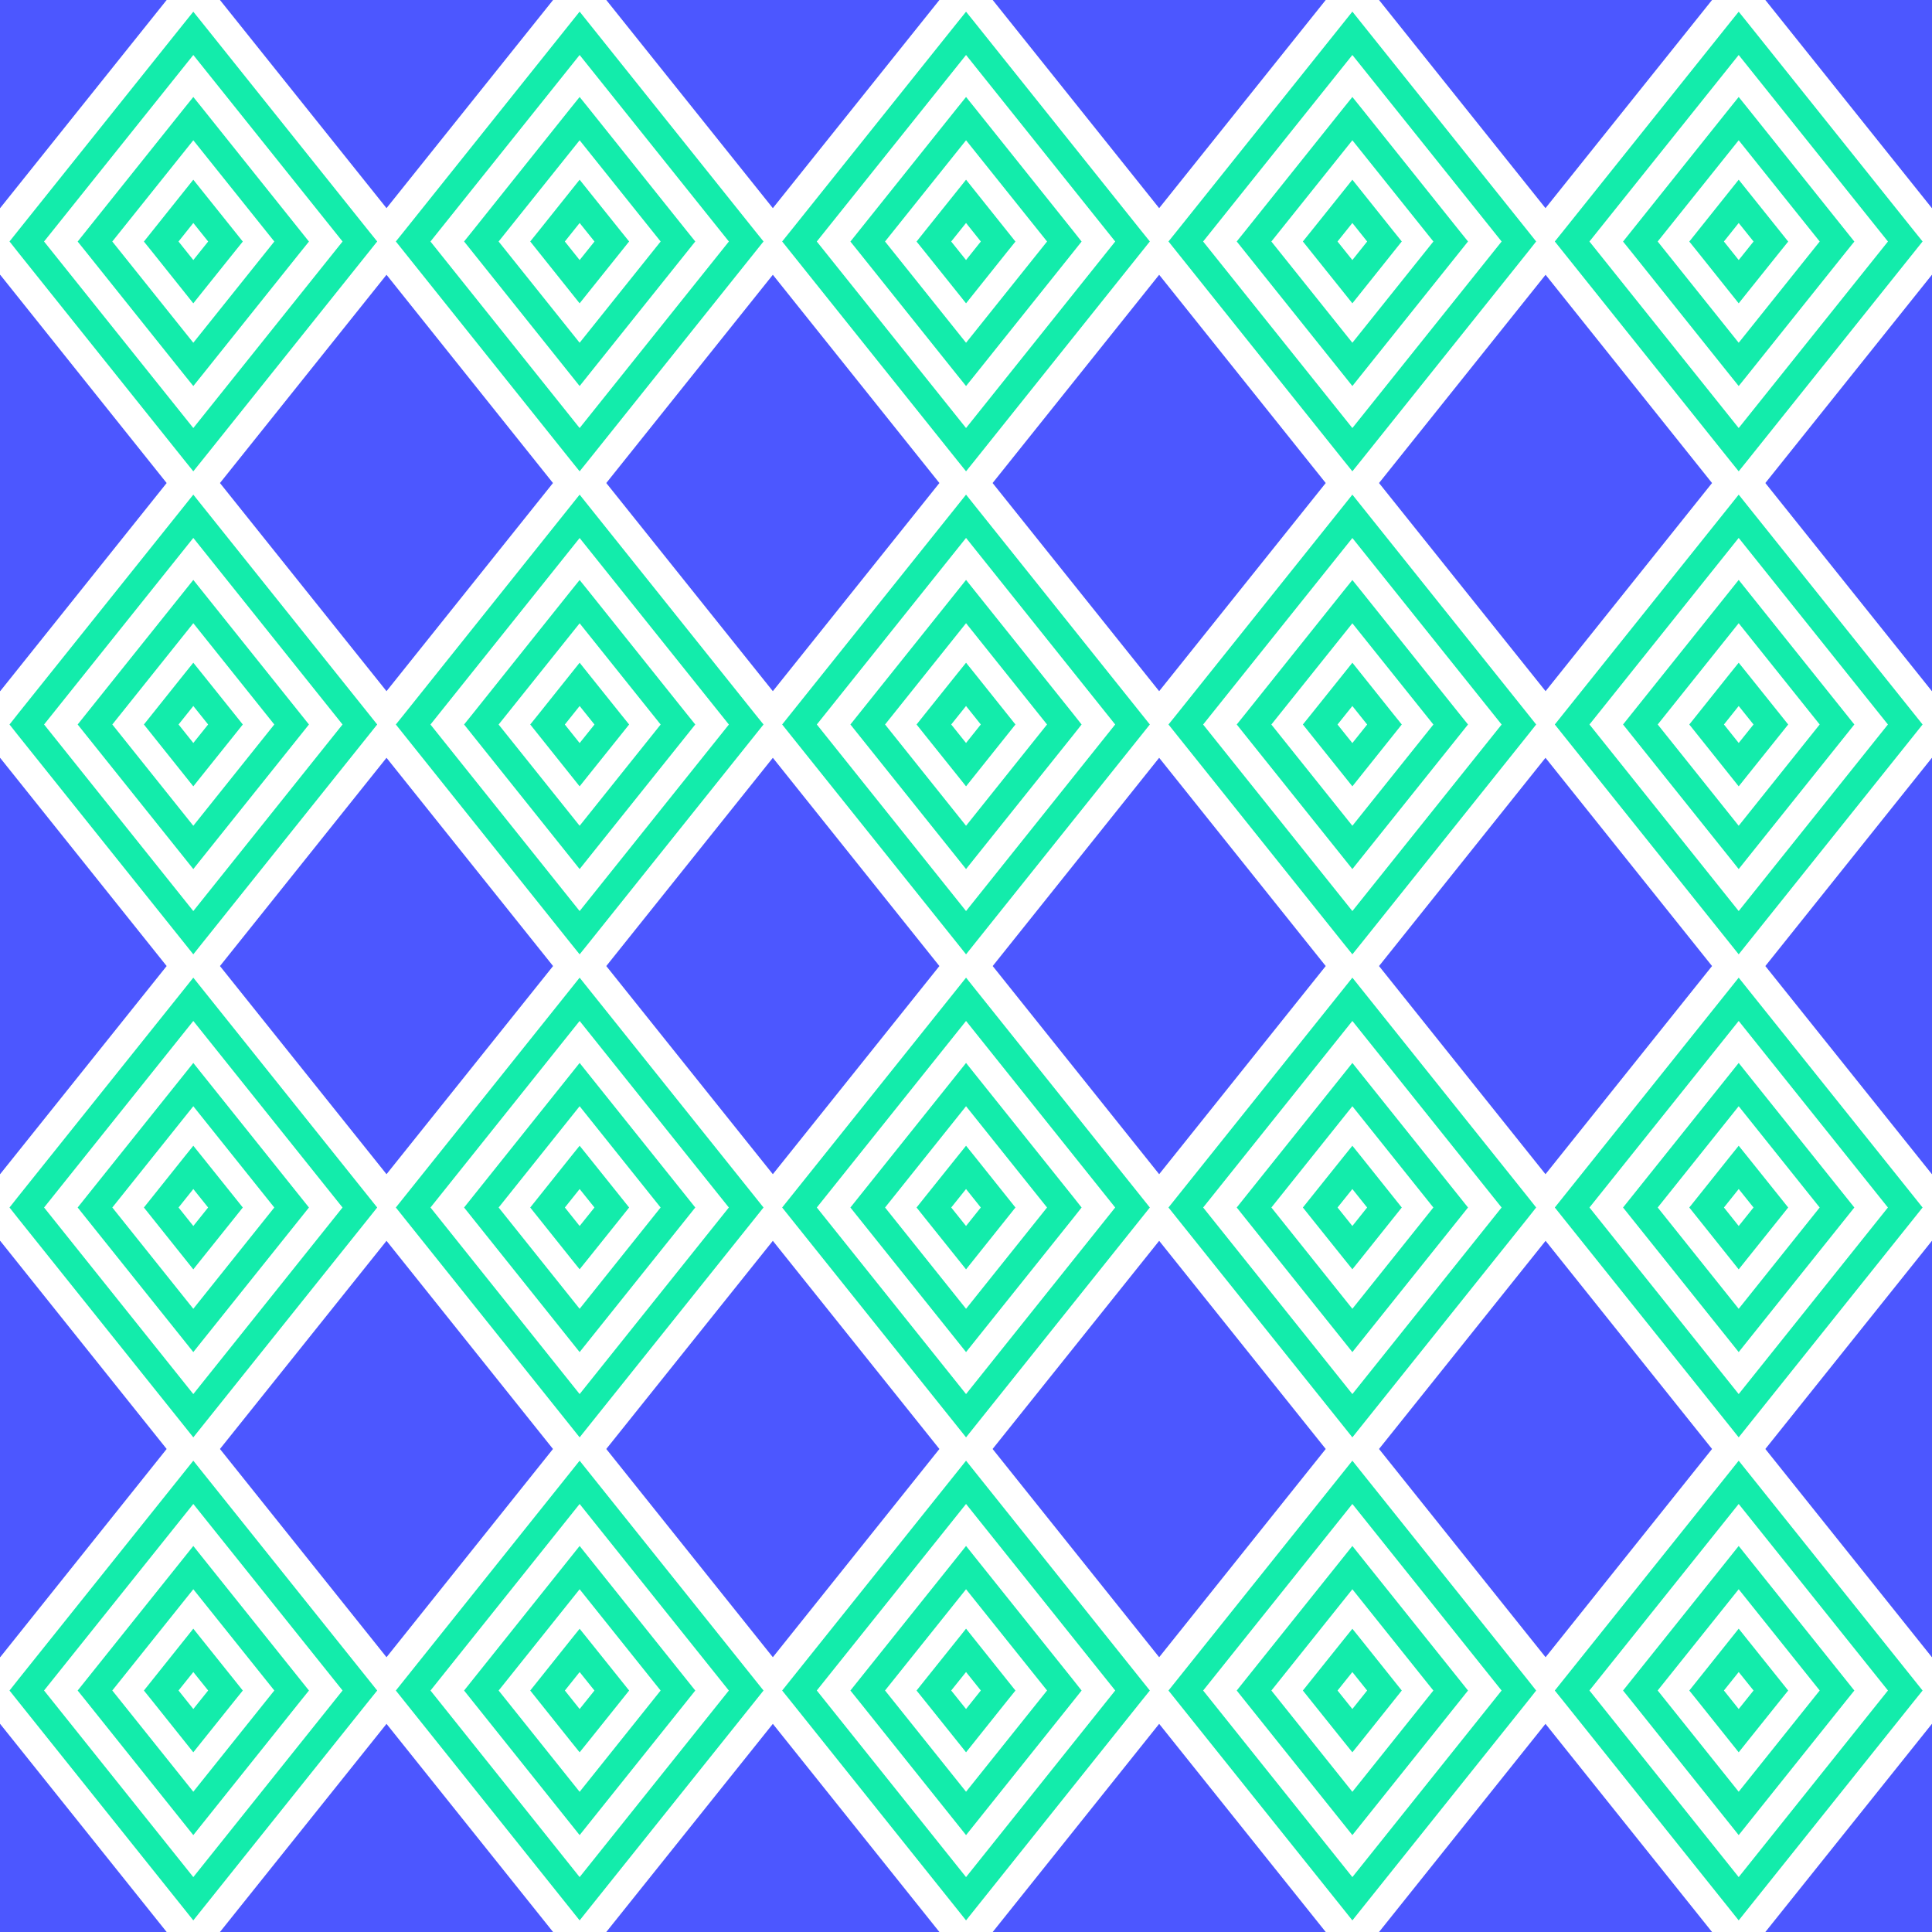
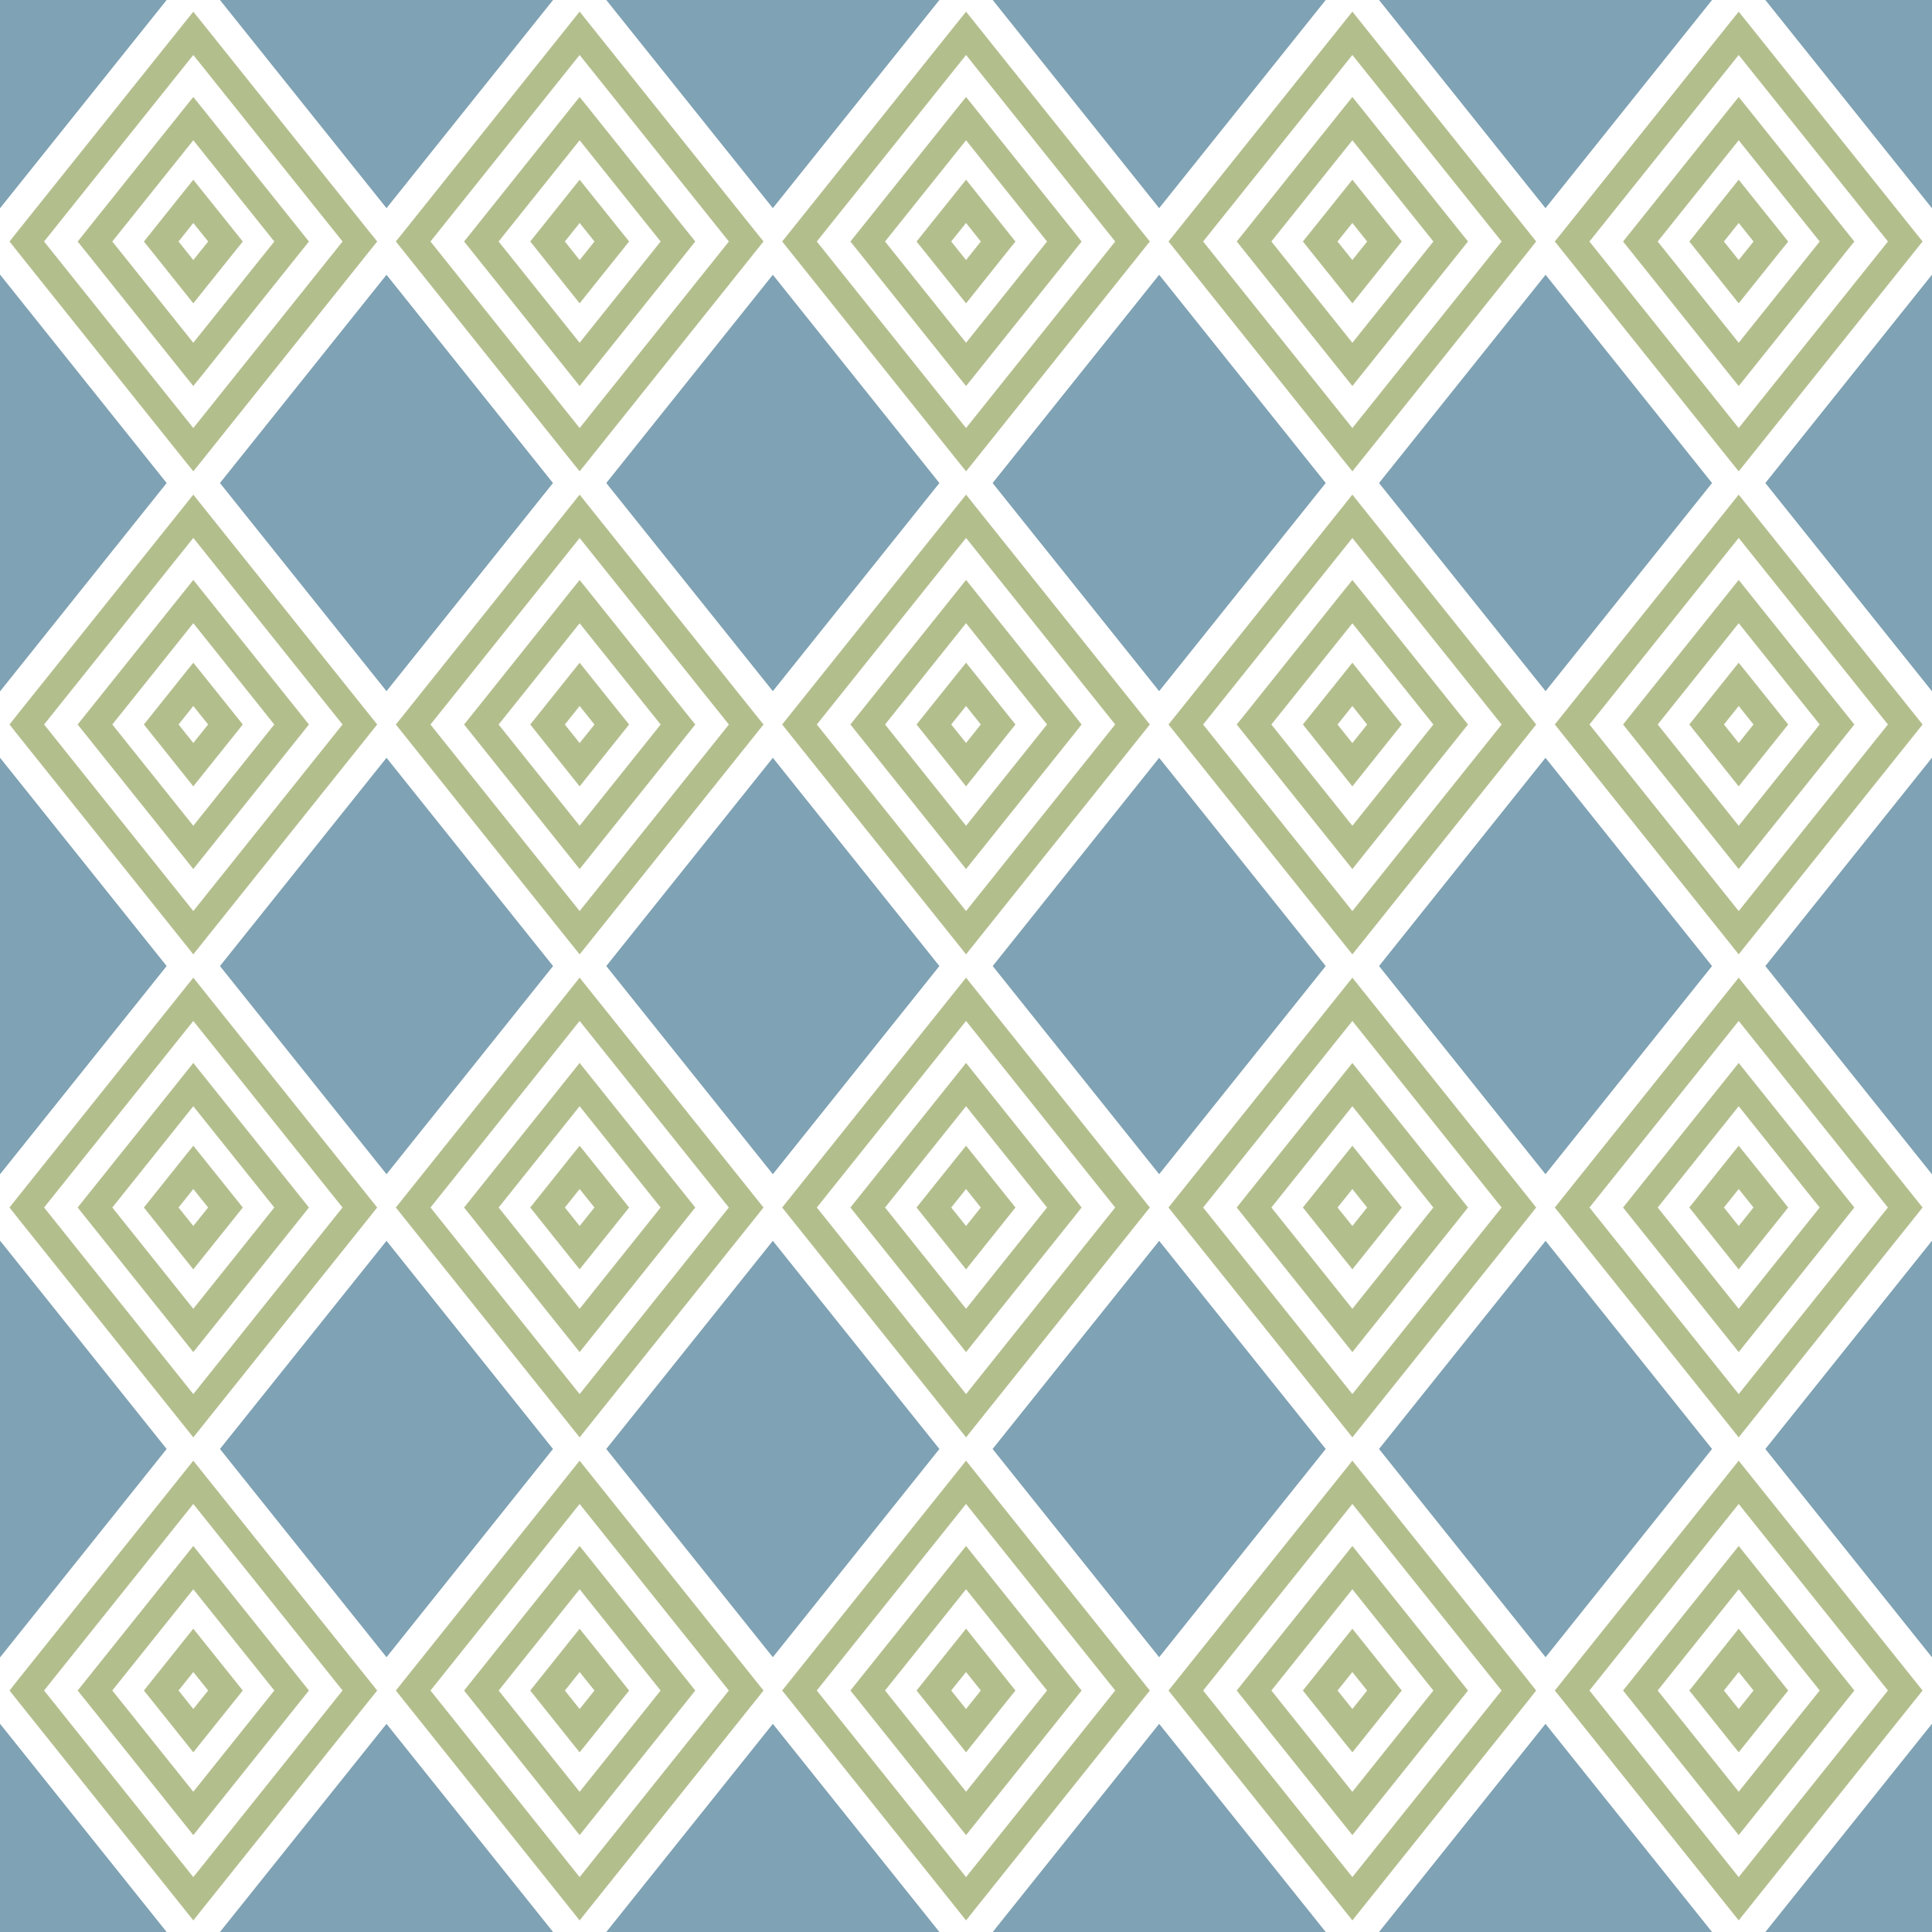
<svg xmlns="http://www.w3.org/2000/svg" xml:space="preserve" width="200mm" height="200mm" version="1.1" style="shape-rendering:geometricPrecision; text-rendering:geometricPrecision; image-rendering:optimizeQuality; fill-rule:evenodd; clip-rule:evenodd" viewBox="0 0 20299 20299">
  <defs>
    <style type="text/css">
   
-     .fil1 {fill:#4C57FF}
-     .fil0 {fill:#13ECAB;fill-rule:nonzero}
+     .fil1 {fill:#7FA2B4}
+     .fil0 {fill:#B3BE8D;fill-rule:nonzero}
   
  </style>
  </defs>
  <g id="Layer_x0020_1">
    <g>
      <path class="fil0" d="M4432 17648l1749 2188 -182 227 -1749 -2187 0 -228 182 0zm-182 228l-91 -114 91 -114 0 228zm1931 -2188l-1749 2188 -182 -228 1749 -2187 182 0 0 227zm-182 -227l91 -114 91 114 -182 0zm1750 2415l-1750 -2188 182 -227 1750 2187 0 228 -182 0zm182 -228l91 114 -91 114 0 -228zm-1932 2188l1750 -2188 182 228 -1750 2187 -182 0 0 -227zm182 227l-91 114 -91 -114 182 0z" />
    </g>
    <g>
      <path class="fil0" d="M372 12573l1750 2188 -182 227 -1750 -2187 0 -228 182 0zm-182 228l-90 -114 90 -114 0 228zm1932 -2188l-1750 2188 -182 -228 1750 -2187 182 0 0 227zm-182 -227l91 -114 91 114 -182 0zm1750 2415l-1750 -2188 182 -227 1750 2187 0 228 -182 0zm182 -228l91 114 -91 114 0 -228zm-1932 2188l1750 -2188 182 228 -1750 2187 -182 0 0 -227zm182 227l-91 114 -91 -114 182 0z" />
    </g>
    <g>
      <path class="fil0" d="M12550 17648l1750 2188 -182 227 -1750 -2187 0 -228 182 0zm-182 228l-91 -114 91 -114 0 228zm1932 -2188l-1750 2188 -182 -228 1750 -2187 182 0 0 227zm-182 -227l91 -114 91 114 -182 0zm1750 2415l-1750 -2188 182 -227 1750 2187 0 228 -182 0zm182 -228l90 114 -90 114 0 -228zm-1932 2188l1750 -2188 182 228 -1750 2187 -182 0 0 -227zm182 227l-91 114 -91 -114 182 0z" />
    </g>
    <g>
      <path class="fil0" d="M8491 12573l1750 2188 -182 227 -1750 -2187 0 -228 182 0zm-182 228l-91 -114 91 -114 0 228zm1932 -2188l-1750 2188 -182 -228 1750 -2187 182 0 0 227zm-182 -227l91 -114 91 114 -182 0zm1749 2415l-1749 -2188 182 -227 1749 2187 0 228 -182 0zm182 -228l91 114 -91 114 0 -228zm-1931 2188l1749 -2188 182 228 -1749 2187 -182 0 0 -227zm182 227l-91 114 -91 -114 182 0z" />
    </g>
    <g>
      <path class="fil0" d="M4432 7499l1749 2187 -182 228 -1749 -2188 0 -227 182 0zm-182 227l-91 -114 91 -113 0 227zm1931 -2187l-1749 2187 -182 -227 1749 -2188 182 0 0 228zm-182 -228l91 -114 91 114 -182 0zm1750 2415l-1750 -2187 182 -228 1750 2188 0 227 -182 0zm182 -227l91 113 -91 114 0 -227zm-1932 2187l1750 -2187 182 227 -1750 2188 -182 0 0 -228zm182 228l-91 113 -91 -113 182 0z" />
    </g>
    <g>
      <path class="fil0" d="M372 2424l1750 2187 -182 228 -1750 -2188 0 -227 182 0zm-182 227l-90 -114 90 -113 0 227zm1932 -2187l-1750 2187 -182 -227 1750 -2188 182 0 0 228zm-182 -228l91 -113 91 113 -182 0zm1750 2415l-1750 -2187 182 -228 1750 2188 0 227 -182 0zm182 -227l91 113 -91 114 0 -227zm-1932 2187l1750 -2187 182 227 -1750 2188 -182 0 0 -228zm182 228l-91 113 -91 -113 182 0z" />
    </g>
    <g>
      <g>
        <path class="fil0" d="M1089 2424l1033 1291 -182 228 -1033 -1292 0 -227 182 0zm-182 227l-91 -113 91 -114 0 227zm1215 -1291l-1033 1291 -182 -227 1033 -1292 182 0 0 228zm-182 -228l91 -113 91 113 -182 0zm1033 1519l-1033 -1291 182 -228 1033 1292 0 227 -182 0zm182 -227l91 114 -91 113 0 -227zm-1215 1291l1033 -1291 182 227 -1033 1292 -182 0 0 -228zm182 228l-91 113 -91 -113 182 0z" />
      </g>
      <g>
        <path class="fil0" d="M1785 2424l337 422 -182 227 -337 -422 0 -227 182 0zm-182 227l-91 -113 91 -114 0 227zm519 -422l-337 422 -182 -227 337 -422 182 0 0 227zm-182 -227l91 -114 91 114 -182 0zm338 649l-338 -422 182 -227 338 422 0 227 -182 0zm182 -227l91 114 -91 113 0 -227zm-520 422l338 -422 182 227 -338 422 -182 0 0 -227zm182 227l-91 114 -91 -114 182 0z" />
      </g>
    </g>
    <g>
      <g>
        <path class="fil0" d="M5148 2424l1033 1291 -182 227 -1032 -1291 0 -227 181 0zm-181 227l-91 -114 91 -113 0 227zm1214 -1291l-1033 1291 -181 -227 1032 -1292 182 0 0 228zm-182 -228l91 -113 91 113 -182 0zm1033 1519l-1033 -1291 182 -228 1033 1292 0 227 -182 0zm182 -227l91 113 -91 114 0 -227zm-1215 1291l1033 -1291 182 227 -1033 1291 -182 0 0 -227zm182 227l-91 114 -91 -114 182 0z" />
      </g>
      <g>
        <path class="fil0" d="M5844 2424l337 422 -182 227 -337 -422 0 -227 182 0zm-182 227l-91 -114 91 -113 0 227zm519 -422l-337 422 -182 -227 337 -422 182 0 0 227zm-182 -227l91 -114 91 114 -182 0zm338 649l-338 -422 182 -227 338 422 0 227 -182 0zm182 -227l91 113 -91 114 0 -227zm-520 422l338 -422 182 227 -338 422 -182 0 0 -227zm182 227l-91 114 -91 -114 182 0z" />
      </g>
    </g>
    <g>
      <g>
        <path class="fil0" d="M9208 2424l1033 1291 -182 228 -1033 -1292 0 -227 182 0zm-182 227l-91 -113 91 -114 0 227zm1215 -1291l-1033 1291 -182 -227 1033 -1292 182 0 0 228zm-182 -228l91 -113 91 113 -182 0zm1033 1519l-1033 -1291 182 -228 1033 1292 0 227 -182 0zm182 -227l90 114 -90 113 0 -227zm-1215 1291l1033 -1291 182 227 -1033 1292 -182 0 0 -228zm182 228l-91 113 -91 -113 182 0z" />
      </g>
      <g>
        <path class="fil0" d="M9903 2424l338 422 -182 227 -338 -422 0 -227 182 0zm-182 227l-91 -113 91 -114 0 227zm520 -422l-338 422 -182 -227 338 -422 182 0 0 227zm-182 -227l91 -114 91 114 -182 0zm337 649l-337 -422 182 -227 337 422 0 227 -182 0zm182 -227l91 114 -91 113 0 -227zm-519 422l337 -422 182 227 -337 422 -182 0 0 -227zm182 227l-91 114 -91 -114 182 0z" />
      </g>
    </g>
    <g>
      <g>
        <path class="fil0" d="M13267 2424l1033 1291 -182 227 -1033 -1291 0 -227 182 0zm-182 227l-91 -114 91 -113 0 227zm1215 -1291l-1033 1291 -182 -227 1033 -1292 182 0 0 228zm-182 -228l91 -113 91 113 -182 0zm1033 1519l-1033 -1291 182 -228 1033 1292 0 227 -182 0zm182 -227l91 113 -91 114 0 -227zm-1215 1291l1033 -1291 182 227 -1033 1291 -182 0 0 -227zm182 227l-91 114 -91 -114 182 0z" />
      </g>
      <g>
        <path class="fil0" d="M13962 2424l338 422 -182 227 -338 -422 0 -227 182 0zm-182 227l-91 -114 91 -113 0 227zm520 -422l-338 422 -182 -227 338 -422 182 0 0 227zm-182 -227l91 -114 91 114 -182 0zm337 649l-337 -422 182 -227 337 422 0 227 -182 0zm182 -227l91 113 -91 114 0 -227zm-519 422l337 -422 182 227 -337 422 -182 0 0 -227zm182 227l-91 114 -91 -114 182 0z" />
      </g>
    </g>
    <g>
      <g>
        <path class="fil0" d="M17326 2424l1033 1291 -182 228 -1033 -1292 0 -227 182 0zm-182 227l-91 -113 91 -114 0 227zm1215 -1291l-1033 1291 -182 -227 1033 -1292 182 0 0 228zm-182 -228l91 -113 91 113 -182 0zm1033 1519l-1033 -1291 182 -228 1033 1292 0 227 -182 0zm182 -227l91 114 -91 113 0 -227zm-1215 1291l1033 -1291 182 227 -1033 1292 -182 0 0 -228zm182 228l-91 113 -91 -113 182 0z" />
      </g>
      <g>
        <path class="fil0" d="M18022 2424l337 422 -182 227 -337 -422 0 -227 182 0zm-182 227l-91 -113 91 -114 0 227zm519 -422l-337 422 -182 -227 337 -422 182 0 0 227zm-182 -227l91 -114 91 114 -182 0zm338 649l-338 -422 182 -227 338 422 0 227 -182 0zm182 -227l91 114 -91 113 0 -227zm-520 422l338 -422 182 227 -338 422 -182 0 0 -227zm182 227l-91 114 -91 -114 182 0z" />
      </g>
    </g>
    <g>
      <g>
        <path class="fil0" d="M17326 7498l1033 1292 -182 227 -1033 -1291 0 -228 182 0zm-182 228l-91 -114 91 -114 0 228zm1215 -1292l-1033 1292 -182 -228 1033 -1291 182 0 0 227zm-182 -227l91 -114 91 114 -182 0zm1033 1519l-1033 -1292 182 -227 1033 1291 0 228 -182 0zm182 -228l91 114 -91 114 0 -228zm-1215 1292l1033 -1292 182 228 -1033 1291 -182 0 0 -227zm182 227l-91 114 -91 -114 182 0z" />
      </g>
      <g>
        <path class="fil0" d="M18022 7498l337 422 -182 228 -337 -422 0 -228 182 0zm-182 228l-91 -114 91 -114 0 228zm519 -422l-337 422 -182 -228 337 -422 182 0 0 228zm-182 -228l91 -113 91 113 -182 0zm338 650l-338 -422 182 -228 338 422 0 228 -182 0zm182 -228l91 114 -91 114 0 -228zm-520 422l338 -422 182 228 -338 422 -182 0 0 -228zm182 228l-91 114 -91 -114 182 0z" />
      </g>
    </g>
    <g>
      <g>
        <path class="fil0" d="M13267 7499l1033 1291 -182 227 -1033 -1291 0 -227 182 0zm-182 227l-91 -114 91 -113 0 227zm1215 -1291l-1033 1291 -182 -227 1033 -1292 182 0 0 228zm-182 -228l91 -113 91 113 -182 0zm1033 1519l-1033 -1291 182 -228 1033 1292 0 227 -182 0zm182 -227l91 113 -91 114 0 -227zm-1215 1291l1033 -1291 182 227 -1033 1291 -182 0 0 -227zm182 227l-91 114 -91 -114 182 0z" />
      </g>
      <g>
        <path class="fil0" d="M13962 7499l338 422 -182 227 -338 -422 0 -227 182 0zm-182 227l-91 -114 91 -113 0 227zm520 -422l-338 422 -182 -227 338 -422 182 0 0 227zm-182 -227l91 -114 91 114 -182 0zm337 649l-337 -422 182 -227 337 422 0 227 -182 0zm182 -227l91 113 -91 114 0 -227zm-519 422l337 -422 182 227 -337 422 -182 0 0 -227zm182 227l-91 114 -91 -114 182 0z" />
      </g>
    </g>
    <g>
      <g>
        <path class="fil0" d="M9208 7498l1033 1292 -182 227 -1033 -1291 0 -228 182 0zm-182 228l-91 -114 91 -114 0 228zm1215 -1292l-1033 1292 -182 -228 1033 -1291 182 0 0 227zm-182 -227l91 -114 91 114 -182 0zm1033 1519l-1033 -1292 182 -227 1033 1291 0 228 -182 0zm182 -228l90 114 -90 114 0 -228zm-1215 1292l1033 -1292 182 228 -1033 1291 -182 0 0 -227zm182 227l-91 114 -91 -114 182 0z" />
      </g>
      <g>
        <path class="fil0" d="M9903 7498l338 422 -182 228 -338 -422 0 -228 182 0zm-182 228l-91 -114 91 -114 0 228zm520 -422l-338 422 -182 -228 338 -422 182 0 0 228zm-182 -228l91 -113 91 113 -182 0zm337 650l-337 -422 182 -228 337 422 0 228 -182 0zm182 -228l91 114 -91 114 0 -228zm-519 422l337 -422 182 228 -337 422 -182 0 0 -228zm182 228l-91 114 -91 -114 182 0z" />
      </g>
    </g>
    <g>
      <g>
        <path class="fil0" d="M5148 7499l1033 1291 -182 227 -1032 -1291 0 -227 181 0zm-181 227l-91 -114 91 -113 0 227zm1214 -1291l-1033 1291 -181 -227 1032 -1292 182 0 0 228zm-182 -228l91 -113 91 113 -182 0zm1033 1519l-1033 -1291 182 -228 1033 1292 0 227 -182 0zm182 -227l91 113 -91 114 0 -227zm-1215 1291l1033 -1291 182 227 -1033 1291 -182 0 0 -227zm182 227l-91 114 -91 -114 182 0z" />
      </g>
      <g>
        <path class="fil0" d="M5844 7499l337 422 -182 227 -337 -422 0 -227 182 0zm-182 227l-91 -114 91 -113 0 227zm519 -422l-337 422 -182 -227 337 -422 182 0 0 227zm-182 -227l91 -114 91 114 -182 0zm338 649l-338 -422 182 -227 338 422 0 227 -182 0zm182 -227l91 113 -91 114 0 -227zm-520 422l338 -422 182 227 -338 422 -182 0 0 -227zm182 227l-91 114 -91 -114 182 0z" />
      </g>
    </g>
    <g>
      <g>
        <path class="fil0" d="M1089 7498l1033 1292 -182 227 -1033 -1291 0 -228 182 0zm-182 228l-91 -114 91 -114 0 228zm1215 -1292l-1033 1292 -182 -228 1033 -1291 182 0 0 227zm-182 -227l91 -114 91 114 -182 0zm1033 1519l-1033 -1292 182 -227 1033 1291 0 228 -182 0zm182 -228l91 114 -91 114 0 -228zm-1215 1292l1033 -1292 182 228 -1033 1291 -182 0 0 -227zm182 227l-91 114 -91 -114 182 0z" />
      </g>
      <g>
        <path class="fil0" d="M1785 7498l337 422 -182 228 -337 -422 0 -228 182 0zm-182 228l-91 -114 91 -114 0 228zm519 -422l-337 422 -182 -228 337 -422 182 0 0 228zm-182 -228l91 -113 91 113 -182 0zm338 650l-338 -422 182 -228 338 422 0 228 -182 0zm182 -228l91 114 -91 114 0 -228zm-520 422l338 -422 182 228 -338 422 -182 0 0 -228zm182 228l-91 114 -91 -114 182 0z" />
      </g>
    </g>
    <g>
      <g>
        <path class="fil0" d="M1089 12573l1033 1292 -182 227 -1033 -1291 0 -228 182 0zm-182 228l-91 -114 91 -114 0 228zm1215 -1292l-1033 1292 -182 -228 1033 -1291 182 0 0 227zm-182 -227l91 -114 91 114 -182 0zm1033 1519l-1033 -1292 182 -227 1033 1291 0 228 -182 0zm182 -228l91 114 -91 114 0 -228zm-1215 1292l1033 -1292 182 228 -1033 1291 -182 0 0 -227zm182 227l-91 114 -91 -114 182 0z" />
      </g>
      <g>
        <path class="fil0" d="M1785 12573l337 422 -182 228 -337 -422 0 -228 182 0zm-182 228l-91 -114 91 -114 0 228zm519 -422l-337 422 -182 -228 337 -422 182 0 0 228zm-182 -228l91 -113 91 113 -182 0zm338 650l-338 -422 182 -228 338 422 0 228 -182 0zm182 -228l91 114 -91 114 0 -228zm-520 422l338 -422 182 228 -338 422 -182 0 0 -228zm182 228l-91 114 -91 -114 182 0z" />
      </g>
    </g>
    <g>
      <g>
        <path class="fil0" d="M5148 12573l1033 1292 -182 227 -1032 -1291 0 -228 181 0zm-181 228l-91 -114 91 -114 0 228zm1214 -1292l-1033 1292 -181 -228 1032 -1291 182 0 0 227zm-182 -227l91 -114 91 114 -182 0zm1033 1519l-1033 -1292 182 -227 1033 1291 0 228 -182 0zm182 -228l91 114 -91 114 0 -228zm-1215 1292l1033 -1292 182 228 -1033 1291 -182 0 0 -227zm182 227l-91 114 -91 -114 182 0z" />
      </g>
      <g>
        <path class="fil0" d="M5844 12573l337 422 -182 228 -337 -422 0 -228 182 0zm-182 228l-91 -114 91 -114 0 228zm519 -422l-337 422 -182 -228 337 -422 182 0 0 228zm-182 -228l91 -113 91 113 -182 0zm338 650l-338 -422 182 -228 338 422 0 228 -182 0zm182 -228l91 114 -91 114 0 -228zm-520 422l338 -422 182 228 -338 422 -182 0 0 -228zm182 228l-91 113 -91 -113 182 0z" />
      </g>
    </g>
    <g>
      <g>
        <path class="fil0" d="M9208 12573l1033 1292 -182 227 -1033 -1291 0 -228 182 0zm-182 228l-91 -114 91 -114 0 228zm1215 -1292l-1033 1292 -182 -228 1033 -1291 182 0 0 227zm-182 -227l91 -114 91 114 -182 0zm1033 1519l-1033 -1292 182 -227 1033 1291 0 228 -182 0zm182 -228l90 114 -90 114 0 -228zm-1215 1292l1033 -1292 182 228 -1033 1291 -182 0 0 -227zm182 227l-91 114 -91 -114 182 0z" />
      </g>
      <g>
        <path class="fil0" d="M9903 12573l338 422 -182 228 -338 -422 0 -228 182 0zm-182 228l-91 -114 91 -114 0 228zm520 -422l-338 422 -182 -228 338 -422 182 0 0 228zm-182 -228l91 -113 91 113 -182 0zm337 650l-337 -422 182 -228 337 422 0 228 -182 0zm182 -228l91 114 -91 114 0 -228zm-519 422l337 -422 182 228 -337 422 -182 0 0 -228zm182 228l-91 114 -91 -114 182 0z" />
      </g>
    </g>
    <g>
      <g>
        <path class="fil0" d="M13267 12573l1033 1292 -182 227 -1033 -1291 0 -228 182 0zm-182 228l-91 -114 91 -114 0 228zm1215 -1292l-1033 1292 -182 -228 1033 -1291 182 0 0 227zm-182 -227l91 -114 91 114 -182 0zm1033 1519l-1033 -1292 182 -227 1033 1291 0 228 -182 0zm182 -228l91 114 -91 114 0 -228zm-1215 1292l1033 -1292 182 228 -1033 1291 -182 0 0 -227zm182 227l-91 114 -91 -114 182 0z" />
      </g>
      <g>
        <path class="fil0" d="M13962 12573l338 422 -182 228 -338 -422 0 -228 182 0zm-182 228l-91 -114 91 -114 0 228zm520 -422l-338 422 -182 -228 338 -422 182 0 0 228zm-182 -228l91 -113 91 113 -182 0zm337 650l-337 -422 182 -228 337 422 0 228 -182 0zm182 -228l91 114 -91 114 0 -228zm-519 422l337 -422 182 228 -337 422 -182 0 0 -228zm182 228l-91 113 -91 -113 182 0z" />
      </g>
    </g>
    <g>
      <g>
        <path class="fil0" d="M17326 12573l1033 1292 -182 227 -1033 -1291 0 -228 182 0zm-182 228l-91 -114 91 -114 0 228zm1215 -1292l-1033 1292 -182 -228 1033 -1291 182 0 0 227zm-182 -227l91 -114 91 114 -182 0zm1033 1519l-1033 -1292 182 -227 1033 1291 0 228 -182 0zm182 -228l91 114 -91 114 0 -228zm-1215 1292l1033 -1292 182 228 -1033 1291 -182 0 0 -227zm182 227l-91 114 -91 -114 182 0z" />
      </g>
      <g>
        <path class="fil0" d="M18022 12573l337 422 -182 228 -337 -422 0 -228 182 0zm-182 228l-91 -114 91 -114 0 228zm519 -422l-337 422 -182 -228 337 -422 182 0 0 228zm-182 -228l91 -113 91 113 -182 0zm338 650l-338 -422 182 -228 338 422 0 228 -182 0zm182 -228l91 114 -91 114 0 -228zm-520 422l338 -422 182 228 -338 422 -182 0 0 -228zm182 228l-91 114 -91 -114 182 0z" />
      </g>
    </g>
    <g>
      <g>
        <path class="fil0" d="M17326 17648l1033 1291 -182 228 -1033 -1292 0 -227 182 0zm-182 227l-91 -113 91 -114 0 227zm1215 -1291l-1033 1291 -182 -227 1033 -1291 182 0 0 227zm-182 -227l91 -114 91 114 -182 0zm1033 1518l-1033 -1291 182 -227 1033 1291 0 227 -182 0zm182 -227l91 114 -91 113 0 -227zm-1215 1291l1033 -1291 182 227 -1033 1292 -182 0 0 -228zm182 228l-91 114 -91 -114 182 0z" />
      </g>
      <g>
        <path class="fil0" d="M18022 17648l337 422 -182 227 -337 -422 0 -227 182 0zm-182 227l-91 -113 91 -114 0 227zm519 -421l-337 421 -182 -227 337 -422 182 0 0 228zm-182 -228l91 -114 91 114 -182 0zm338 649l-338 -421 182 -228 338 422 0 227 -182 0zm182 -227l91 114 -91 113 0 -227zm-520 422l338 -422 182 227 -338 422 -182 0 0 -227zm182 227l-91 114 -91 -114 182 0z" />
      </g>
    </g>
    <g>
      <g>
        <path class="fil0" d="M13267 17648l1033 1292 -182 227 -1033 -1291 0 -228 182 0zm-182 228l-91 -114 91 -114 0 228zm1215 -1292l-1033 1292 -182 -228 1033 -1291 182 0 0 227zm-182 -227l91 -114 91 114 -182 0zm1033 1519l-1033 -1292 182 -227 1033 1291 0 228 -182 0zm182 -228l91 114 -91 114 0 -228zm-1215 1292l1033 -1292 182 228 -1033 1291 -182 0 0 -227zm182 227l-91 114 -91 -114 182 0z" />
      </g>
      <g>
        <path class="fil0" d="M13962 17648l338 422 -182 228 -338 -422 0 -228 182 0zm-182 228l-91 -114 91 -114 0 228zm520 -422l-338 422 -182 -228 338 -422 182 0 0 228zm-182 -228l91 -113 91 113 -182 0zm337 650l-337 -422 182 -228 337 422 0 228 -182 0zm182 -228l91 114 -91 114 0 -228zm-519 422l337 -422 182 228 -337 422 -182 0 0 -228zm182 228l-91 113 -91 -113 182 0z" />
      </g>
    </g>
    <g>
      <g>
        <path class="fil0" d="M9208 17648l1033 1291 -182 228 -1033 -1292 0 -227 182 0zm-182 227l-91 -113 91 -114 0 227zm1215 -1291l-1033 1291 -182 -227 1033 -1291 182 0 0 227zm-182 -227l91 -114 91 114 -182 0zm1033 1518l-1033 -1291 182 -227 1033 1291 0 227 -182 0zm182 -227l90 114 -90 113 0 -227zm-1215 1291l1033 -1291 182 227 -1033 1292 -182 0 0 -228zm182 228l-91 114 -91 -114 182 0z" />
      </g>
      <g>
        <path class="fil0" d="M9903 17648l338 422 -182 227 -338 -422 0 -227 182 0zm-182 227l-91 -113 91 -114 0 227zm520 -421l-338 421 -182 -227 338 -422 182 0 0 228zm-182 -228l91 -114 91 114 -182 0zm337 649l-337 -421 182 -228 337 422 0 227 -182 0zm182 -227l91 114 -91 113 0 -227zm-519 422l337 -422 182 227 -337 422 -182 0 0 -227zm182 227l-91 114 -91 -114 182 0z" />
      </g>
    </g>
    <g>
      <g>
        <path class="fil0" d="M5148 17648l1033 1292 -182 227 -1032 -1291 0 -228 181 0zm-181 228l-91 -114 91 -114 0 228zm1214 -1292l-1033 1292 -181 -228 1032 -1291 182 0 0 227zm-182 -227l91 -114 91 114 -182 0zm1033 1519l-1033 -1292 182 -227 1033 1291 0 228 -182 0zm182 -228l91 114 -91 114 0 -228zm-1215 1292l1033 -1292 182 228 -1033 1291 -182 0 0 -227zm182 227l-91 114 -91 -114 182 0z" />
      </g>
      <g>
        <path class="fil0" d="M5844 17648l337 422 -182 228 -337 -422 0 -228 182 0zm-182 228l-91 -114 91 -114 0 228zm519 -422l-337 422 -182 -228 337 -422 182 0 0 228zm-182 -228l91 -113 91 113 -182 0zm338 650l-338 -422 182 -228 338 422 0 228 -182 0zm182 -228l91 114 -91 114 0 -228zm-520 422l338 -422 182 228 -338 422 -182 0 0 -228zm182 228l-91 113 -91 -113 182 0z" />
      </g>
    </g>
    <g>
      <g>
        <path class="fil0" d="M1089 17648l1033 1291 -182 228 -1033 -1292 0 -227 182 0zm-182 227l-91 -113 91 -114 0 227zm1215 -1291l-1033 1291 -182 -227 1033 -1291 182 0 0 227zm-182 -227l91 -114 91 114 -182 0zm1033 1518l-1033 -1291 182 -227 1033 1291 0 227 -182 0zm182 -227l91 114 -91 113 0 -227zm-1215 1291l1033 -1291 182 227 -1033 1292 -182 0 0 -228zm182 228l-91 114 -91 -114 182 0z" />
      </g>
      <g>
        <path class="fil0" d="M1785 17648l337 422 -182 227 -337 -422 0 -227 182 0zm-182 227l-91 -113 91 -114 0 227zm519 -421l-337 421 -182 -227 337 -422 182 0 0 228zm-182 -228l91 -114 91 114 -182 0zm338 649l-338 -421 182 -228 338 422 0 227 -182 0zm182 -227l91 114 -91 113 0 -227zm-520 422l338 -422 182 227 -338 422 -182 0 0 -227zm182 227l-91 114 -91 -114 182 0z" />
      </g>
    </g>
    <g>
      <path class="fil0" d="M16609 12573l1750 2188 -182 227 -1750 -2187 0 -228 182 0zm-182 228l-91 -114 91 -114 0 228zm1932 -2188l-1750 2188 -182 -228 1750 -2187 182 0 0 227zm-182 -227l91 -114 91 114 -182 0zm1750 2415l-1750 -2188 182 -227 1750 2187 0 228 -182 0zm182 -228l91 114 -91 114 0 -228zm-1932 2188l1750 -2188 182 228 -1750 2187 -182 0 0 -227zm182 227l-91 114 -91 -114 182 0z" />
    </g>
    <g>
      <path class="fil0" d="M12550 7499l1750 2187 -182 228 -1750 -2188 0 -227 182 0zm-182 227l-91 -114 91 -113 0 227zm1932 -2187l-1750 2187 -182 -227 1750 -2188 182 0 0 228zm-182 -228l91 -114 91 114 -182 0zm1750 2415l-1750 -2187 182 -228 1750 2188 0 227 -182 0zm182 -227l90 113 -90 114 0 -227zm-1932 2187l1750 -2187 182 227 -1750 2188 -182 0 0 -228zm182 228l-91 113 -91 -113 182 0z" />
    </g>
    <g>
      <path class="fil0" d="M8491 2424l1750 2187 -182 228 -1750 -2188 0 -227 182 0zm-182 227l-91 -114 91 -113 0 227zm1932 -2187l-1750 2187 -182 -227 1750 -2188 182 0 0 228zm-182 -228l91 -113 91 113 -182 0zm1749 2415l-1749 -2187 182 -228 1749 2188 0 227 -182 0zm182 -227l91 113 -91 114 0 -227zm-1931 2187l1749 -2187 182 227 -1749 2188 -182 0 0 -228zm182 228l-91 113 -91 -113 182 0z" />
    </g>
    <g>
      <path class="fil0" d="M16609 2424l1750 2187 -182 228 -1750 -2188 0 -227 182 0zm-182 227l-91 -114 91 -113 0 227zm1932 -2187l-1750 2187 -182 -227 1750 -2188 182 0 0 228zm-182 -228l91 -113 91 113 -182 0zm1750 2415l-1750 -2187 182 -228 1750 2188 0 227 -182 0zm182 -227l91 113 -91 114 0 -227zm-1932 2187l1750 -2187 182 227 -1750 2188 -182 0 0 -228zm182 228l-91 113 -91 -113 182 0z" />
    </g>
    <polygon class="fil1" points="2311,20299 4061,18112 5811,20299 " />
    <polygon class="fil1" points="2,17412 0,17410 0,13039 2,13037 1751,15224 " />
    <polygon class="fil1" points="10430,20299 12179,18112 13929,20299 " />
    <polygon class="fil1" points="8120,17412 6370,15224 8120,13037 9870,15224 " />
    <polygon class="fil1" points="4061,12337 2311,10150 4061,7962 5811,10150 " />
    <polygon class="fil1" points="2,7262 0,7260 0,2889 2,2887 1751,5075 " />
    <polygon class="fil1" points="18548,20299 20298,18112 20299,18114 20299,20299 " />
    <polygon class="fil1" points="16239,17412 14489,15224 16239,13037 17988,15224 " />
    <polygon class="fil1" points="12179,12337 10430,10150 12179,7962 13929,10150 " />
    <polygon class="fil1" points="8120,7262 6370,5075 8120,2887 9870,5075 " />
    <polygon class="fil1" points="4061,2187 2311,0 5811,0 " />
    <polygon class="fil1" points="20298,12337 18548,10150 20298,7962 20299,7964 20299,12335 " />
    <polygon class="fil1" points="16239,7262 14489,5075 16239,2887 17988,5075 " />
    <polygon class="fil1" points="12179,2187 10430,0 13929,0 " />
    <polygon class="fil1" points="20298,2187 18548,0 20299,0 20299,2186 " />
    <polygon class="fil1" points="0,18114 1,18112 1751,20299 0,20299 " />
    <polygon class="fil1" points="6370,20299 8120,18112 9870,20299 " />
    <polygon class="fil1" points="4061,17412 2311,15224 4061,13037 5810,15224 " />
    <polygon class="fil1" points="1,12337 0,12335 0,7964 1,7962 1751,10150 " />
    <polygon class="fil1" points="14489,20299 16238,18112 17988,20299 " />
    <polygon class="fil1" points="12179,17412 10429,15224 12179,13037 13929,15224 " />
    <polygon class="fil1" points="8120,12337 6370,10150 8120,7962 9870,10150 " />
    <polygon class="fil1" points="4061,7262 2311,5075 4061,2887 5810,5075 " />
    <polygon class="fil1" points="1,2187 0,2186 0,0 1751,0 " />
    <polygon class="fil1" points="20298,17412 18548,15224 20298,13037 20299,13039 20299,17410 " />
    <polygon class="fil1" points="16238,12337 14489,10150 16238,7962 17988,10150 " />
    <polygon class="fil1" points="12179,7262 10429,5075 12179,2887 13929,5075 " />
    <polygon class="fil1" points="8120,2187 6370,0 9870,0 " />
    <polygon class="fil1" points="20298,7262 18548,5075 20298,2887 20299,2889 20299,7260 " />
    <polygon class="fil1" points="16238,2187 14489,0 17988,0 " />
    <g>
      <path class="fil0" d="M372 17648l1750 2188 -182 227 -1750 -2188 0 -227 182 0zm-182 227l-90 -113 90 -114 0 227zm1932 -2187l-1750 2187 -182 -227 1750 -2187 182 0 0 227zm-182 -227l91 -114 91 114 -182 0zm1750 2414l-1750 -2187 182 -227 1750 2187 0 227 -182 0zm182 -227l91 114 -91 113 0 -227zm-1932 2188l1750 -2188 182 227 -1750 2188 -182 0 0 -227zm182 227l-91 114 -91 -114 182 0z" />
    </g>
    <g>
      <path class="fil0" d="M8491 17648l1750 2188 -182 227 -1750 -2188 0 -227 182 0zm-182 227l-91 -113 91 -114 0 227zm1932 -2187l-1750 2187 -182 -227 1750 -2187 182 0 0 227zm-182 -227l91 -114 91 114 -182 0zm1749 2414l-1749 -2187 182 -227 1749 2187 0 227 -182 0zm182 -227l91 114 -91 113 0 -227zm-1931 2188l1749 -2188 182 227 -1749 2188 -182 0 0 -227zm182 227l-91 114 -91 -114 182 0z" />
    </g>
    <g>
      <path class="fil0" d="M4432 12573l1749 2188 -182 227 -1749 -2187 0 -228 182 0zm-182 228l-91 -114 91 -114 0 228zm1931 -2188l-1749 2188 -182 -228 1749 -2187 182 0 0 227zm-182 -227l91 -114 91 114 -182 0zm1750 2415l-1750 -2188 182 -227 1750 2187 0 228 -182 0zm182 -228l91 114 -91 114 0 -228zm-1932 2188l1750 -2188 182 228 -1750 2187 -182 0 0 -227zm182 227l-91 114 -91 -114 182 0z" />
    </g>
    <g>
      <path class="fil0" d="M372 7498l1750 2188 -182 227 -1750 -2187 0 -228 182 0zm-182 228l-90 -114 90 -114 0 228zm1932 -2188l-1750 2188 -182 -228 1750 -2187 182 0 0 227zm-182 -227l91 -114 91 114 -182 0zm1750 2415l-1750 -2188 182 -227 1750 2187 0 228 -182 0zm182 -228l91 114 -91 114 0 -228zm-1932 2188l1750 -2188 182 228 -1750 2187 -182 0 0 -227zm182 227l-91 114 -91 -114 182 0z" />
    </g>
    <g>
      <path class="fil0" d="M16609 17648l1750 2188 -182 227 -1750 -2188 0 -227 182 0zm-182 227l-91 -113 91 -114 0 227zm1932 -2187l-1750 2187 -182 -227 1750 -2187 182 0 0 227zm-182 -227l91 -114 91 114 -182 0zm1750 2414l-1750 -2187 182 -227 1750 2187 0 227 -182 0zm182 -227l91 114 -91 113 0 -227zm-1932 2188l1750 -2188 182 227 -1750 2188 -182 0 0 -227zm182 227l-91 114 -91 -114 182 0z" />
    </g>
    <g>
      <path class="fil0" d="M12550 12573l1750 2188 -182 227 -1750 -2187 0 -228 182 0zm-182 228l-91 -114 91 -114 0 228zm1932 -2188l-1750 2188 -182 -228 1750 -2187 182 0 0 227zm-182 -227l91 -114 91 114 -182 0zm1750 2415l-1750 -2188 182 -227 1750 2187 0 228 -182 0zm182 -228l90 114 -90 114 0 -228zm-1932 2188l1750 -2188 182 228 -1750 2187 -182 0 0 -227zm182 227l-91 114 -91 -114 182 0z" />
    </g>
    <g>
      <path class="fil0" d="M8491 7498l1750 2188 -182 227 -1750 -2187 0 -228 182 0zm-182 228l-91 -114 91 -114 0 228zm1932 -2188l-1750 2188 -182 -228 1750 -2187 182 0 0 227zm-182 -227l91 -114 91 114 -182 0zm1749 2415l-1749 -2188 182 -227 1749 2187 0 228 -182 0zm182 -228l91 114 -91 114 0 -228zm-1931 2188l1749 -2188 182 228 -1749 2187 -182 0 0 -227zm182 227l-91 114 -91 -114 182 0z" />
    </g>
    <g>
      <path class="fil0" d="M4432 2424l1749 2187 -182 228 -1749 -2188 0 -227 182 0zm-182 227l-91 -114 91 -113 0 227zm1931 -2187l-1749 2187 -182 -227 1749 -2188 182 0 0 228zm-182 -228l91 -114 91 114 -182 0zm1750 2415l-1750 -2187 182 -228 1750 2188 0 227 -182 0zm182 -227l91 113 -91 114 0 -227zm-1932 2187l1750 -2187 182 227 -1750 2188 -182 0 0 -228zm182 228l-91 113 -91 -113 182 0z" />
    </g>
    <g>
      <path class="fil0" d="M16609 7498l1750 2188 -182 227 -1750 -2187 0 -228 182 0zm-182 228l-91 -114 91 -114 0 228zm1932 -2188l-1750 2188 -182 -228 1750 -2187 182 0 0 227zm-182 -227l91 -114 91 114 -182 0zm1750 2415l-1750 -2188 182 -227 1750 2187 0 228 -182 0zm182 -228l91 114 -91 114 0 -228zm-1932 2188l1750 -2188 182 228 -1750 2187 -182 0 0 -227zm182 227l-91 114 -91 -114 182 0z" />
    </g>
    <g>
      <path class="fil0" d="M12550 2424l1750 2187 -182 228 -1750 -2188 0 -227 182 0zm-182 227l-91 -114 91 -113 0 227zm1932 -2187l-1750 2187 -182 -227 1750 -2188 182 0 0 228zm-182 -228l91 -114 91 114 -182 0zm1750 2415l-1750 -2187 182 -228 1750 2188 0 227 -182 0zm182 -227l90 113 -90 114 0 -227zm-1932 2187l1750 -2187 182 227 -1750 2188 -182 0 0 -228zm182 228l-91 113 -91 -113 182 0z" />
    </g>
  </g>
</svg>
